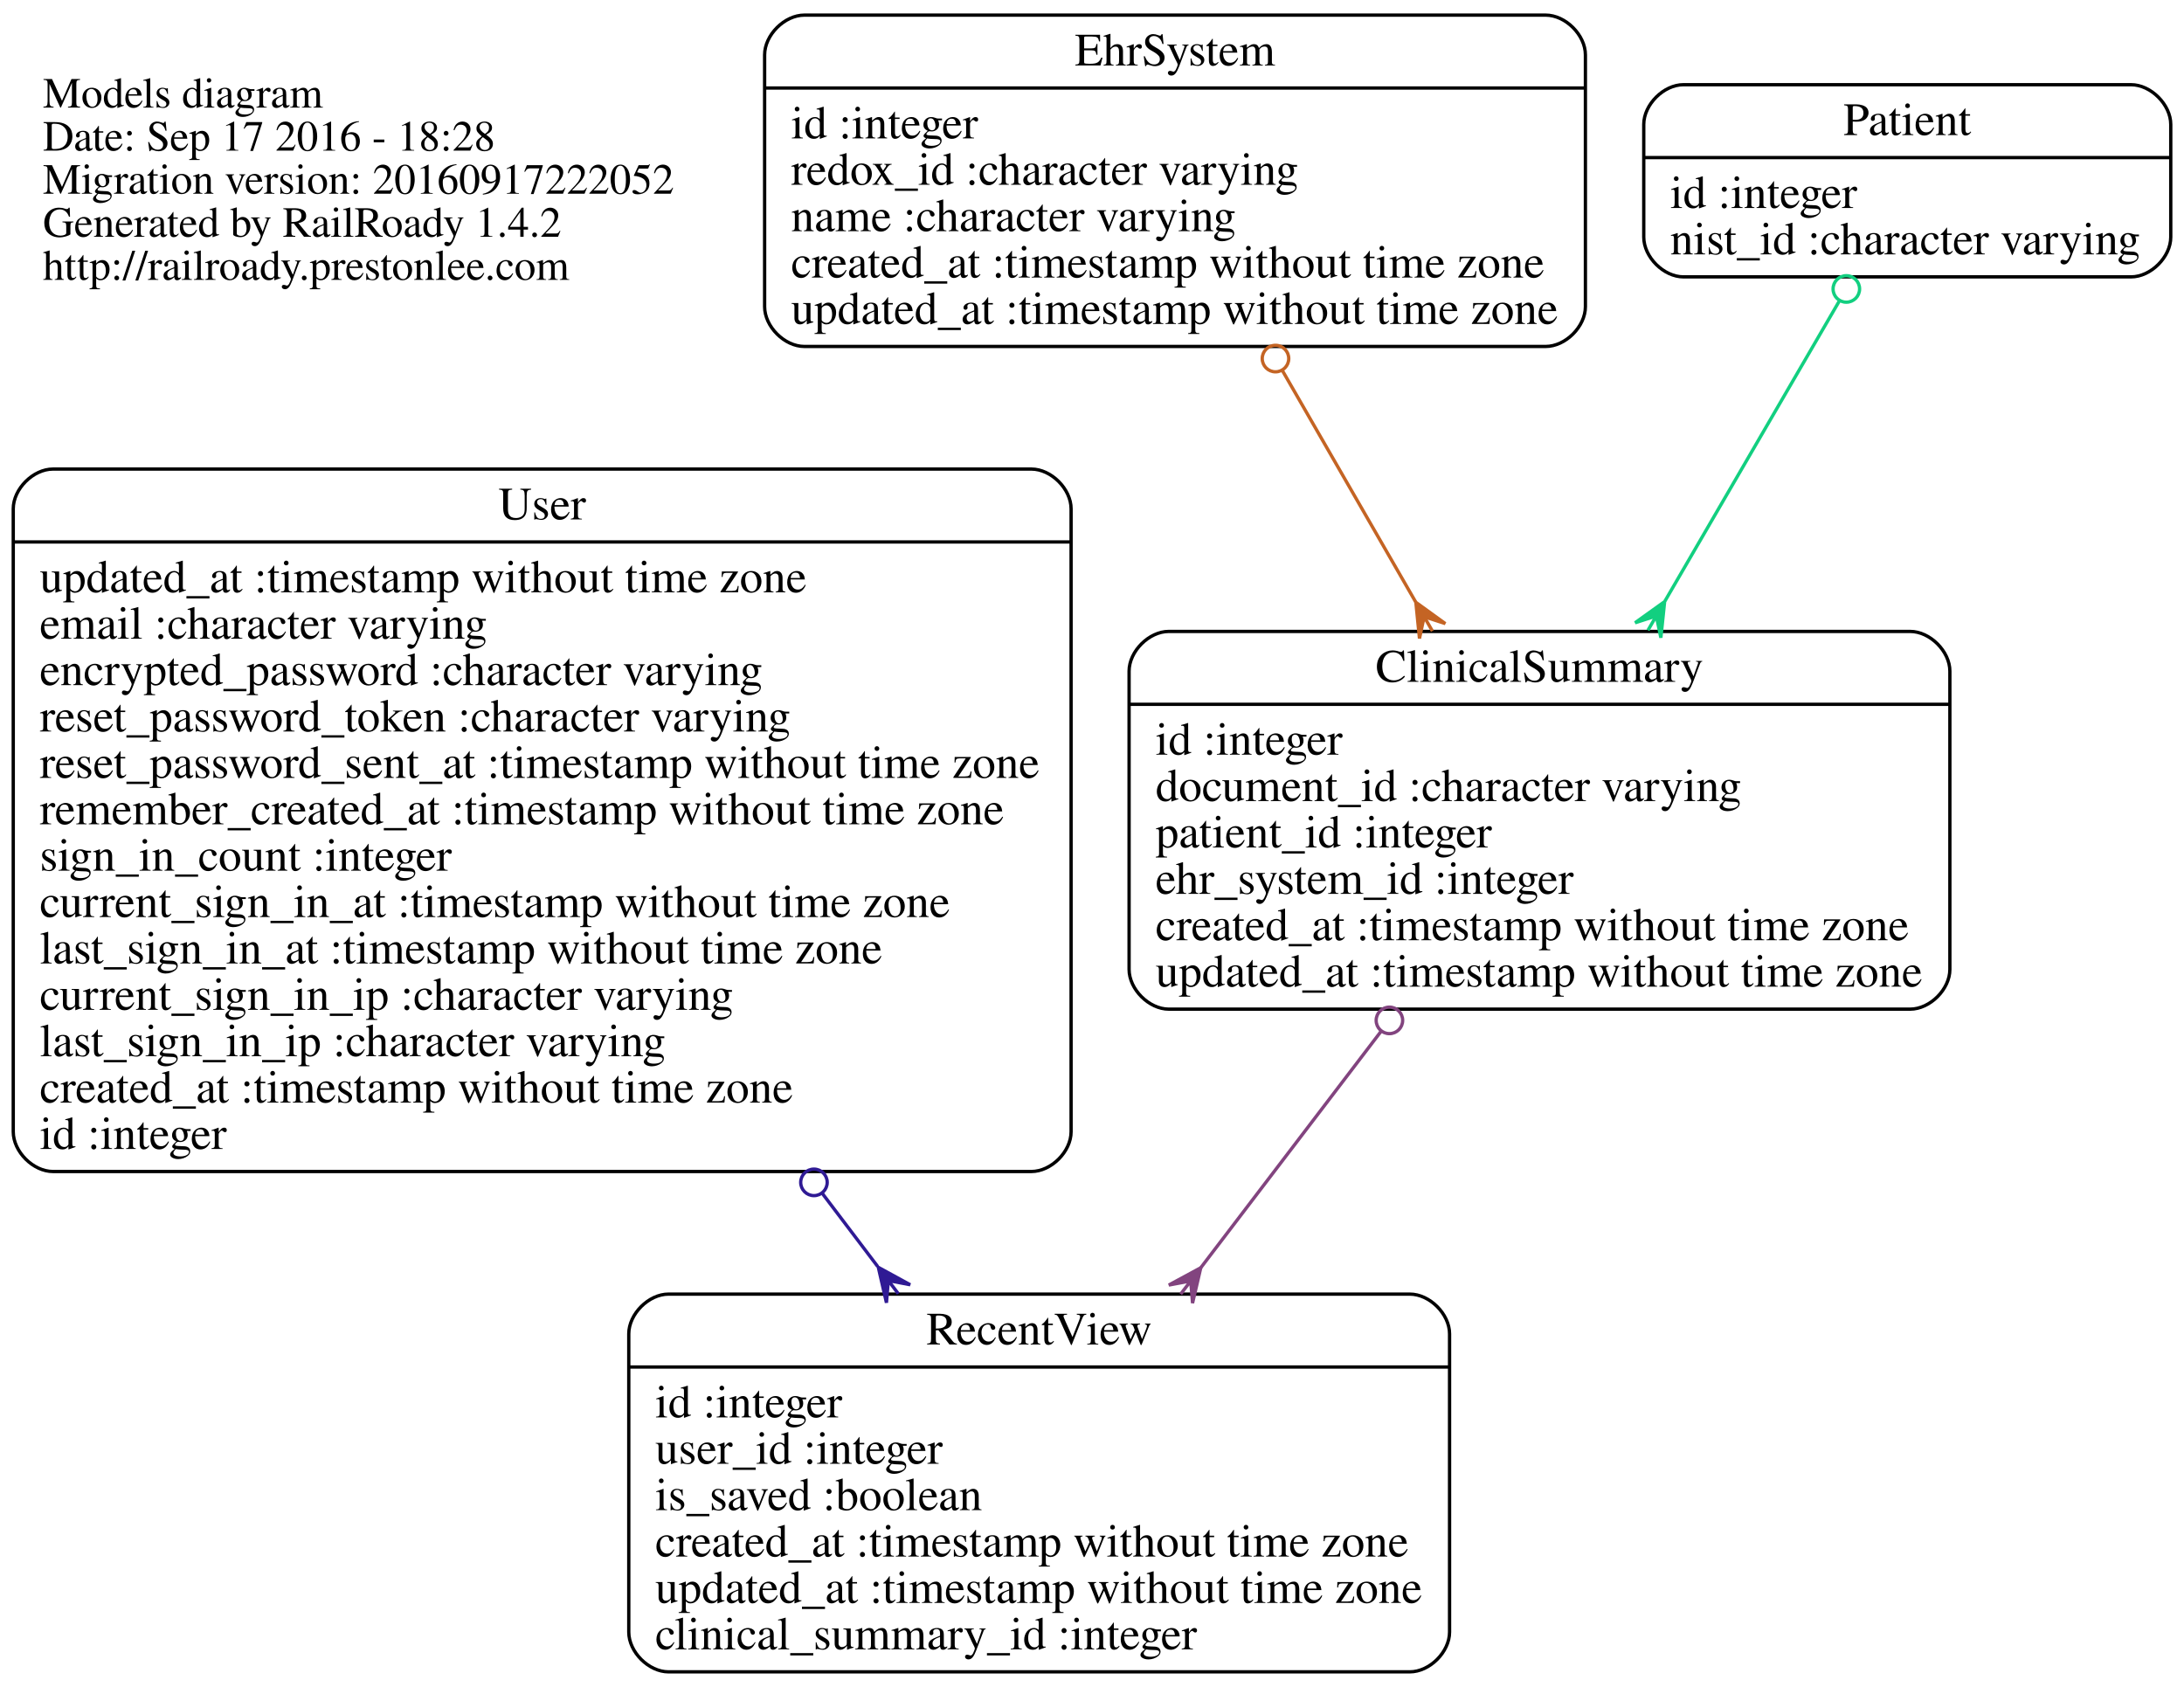
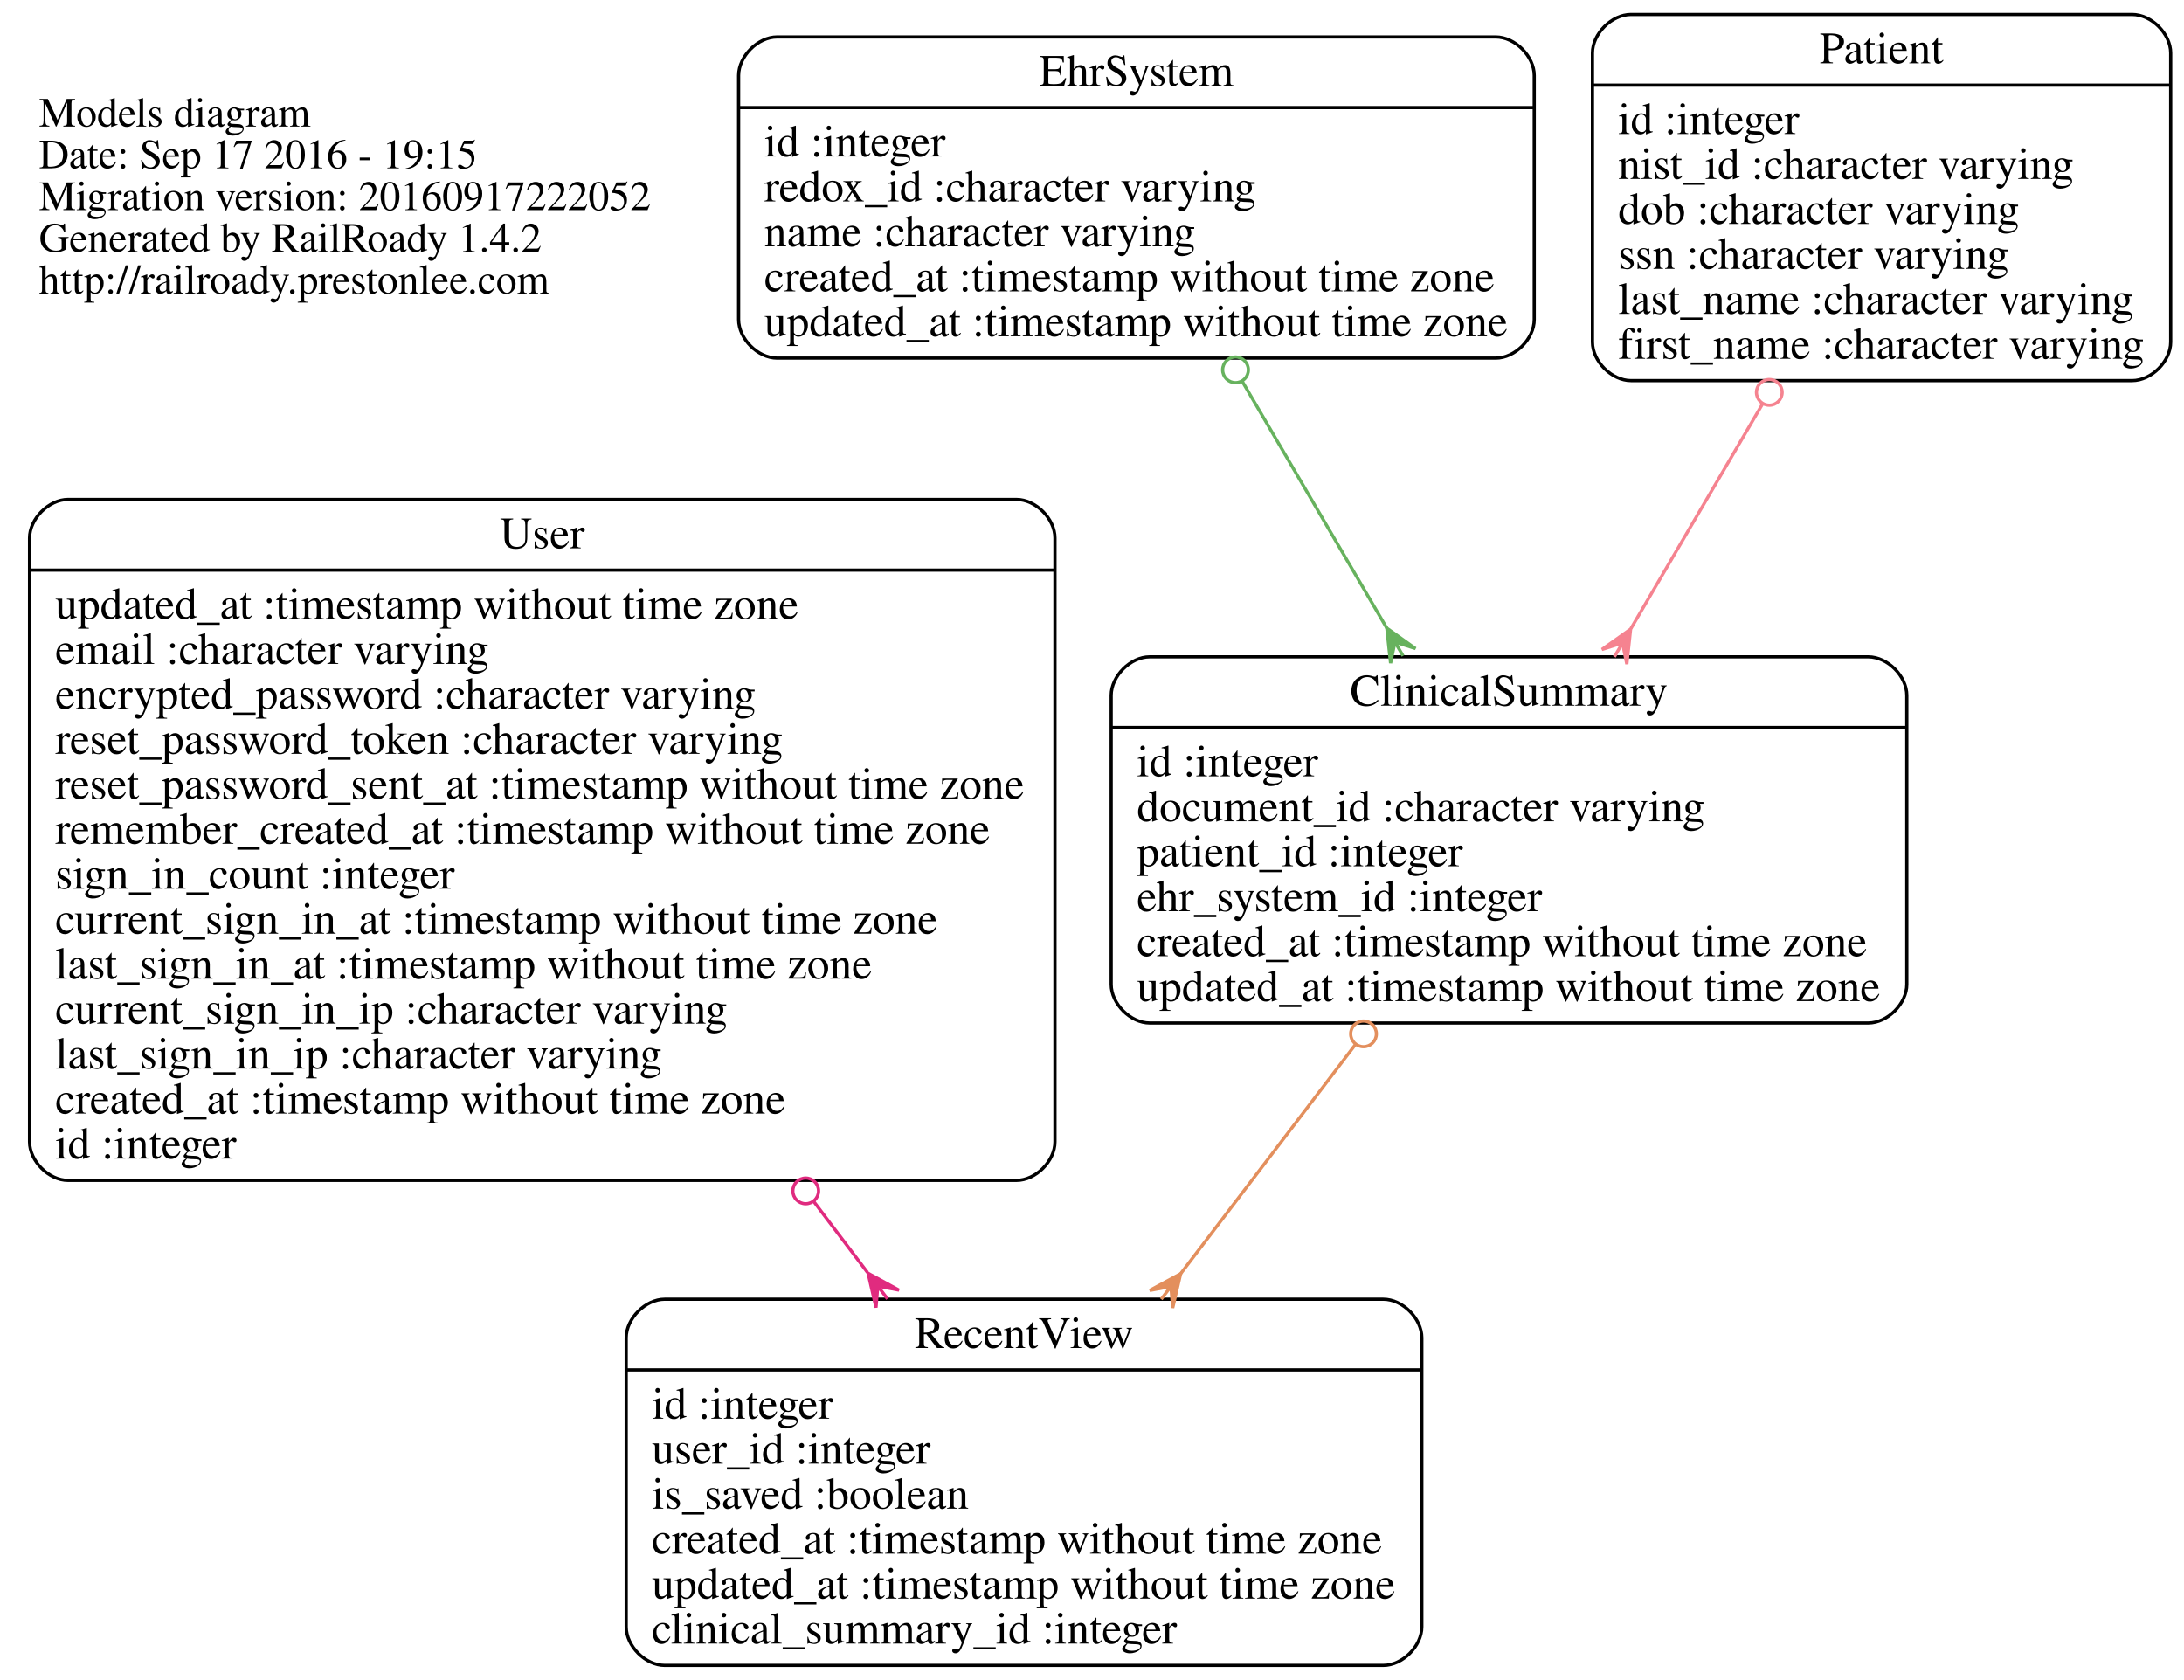
- <svg xmlns="http://www.w3.org/2000/svg" width="659pt" height="509pt" viewBox="0.00 0.00 659.16 509.00">
-   <g id="graph0" class="graph" transform="scale(1 1) rotate(0) translate(4 505)">
-     <polygon fill="none" stroke="none" points="-4,4 -4,-505 655.163,-505 655.163,4 -4,4" />
+ <svg xmlns="http://www.w3.org/2000/svg" width="680pt" height="523pt" viewBox="0.00 0.00 679.71 523.00">
+   <g id="graph0" class="graph" transform="scale(1 1) rotate(0) translate(4 519)">
+     <polygon fill="none" stroke="none" points="-4,4 -4,-519 675.709,-519 675.709,4 -4,4" />
    <g id="node1" class="node">
-       <text text-anchor="start" x="8.947" y="-472.6" font-family="Times,serif" font-size="13.00">Models diagram</text>
-       <text text-anchor="start" x="8.947" y="-459.6" font-family="Times,serif" font-size="13.00">Date: Sep 17 2016 - 18:28</text>
-       <text text-anchor="start" x="8.947" y="-446.6" font-family="Times,serif" font-size="13.00">Migration version: 20160917222052</text>
-       <text text-anchor="start" x="8.947" y="-433.6" font-family="Times,serif" font-size="13.00">Generated by RailRoady 1.4.2</text>
-       <text text-anchor="start" x="8.947" y="-420.6" font-family="Times,serif" font-size="13.00">http://railroady.prestonlee.com</text>
+       <text text-anchor="start" x="8" y="-479.6" font-family="Times,serif" font-size="13.00">Models diagram</text>
+       <text text-anchor="start" x="8" y="-466.6" font-family="Times,serif" font-size="13.00">Date: Sep 17 2016 - 19:15</text>
+       <text text-anchor="start" x="8" y="-453.6" font-family="Times,serif" font-size="13.00">Migration version: 20160917222052</text>
+       <text text-anchor="start" x="8" y="-440.6" font-family="Times,serif" font-size="13.00">Generated by RailRoady 1.4.2</text>
+       <text text-anchor="start" x="8" y="-427.6" font-family="Times,serif" font-size="13.00">http://railroady.prestonlee.com</text>
    </g>
    <g id="node2" class="node">
-       <path fill="none" stroke="black" d="M348.772,-200.5C348.772,-200.5 572.497,-200.5 572.497,-200.5 578.497,-200.5 584.497,-206.5 584.497,-212.5 584.497,-212.5 584.497,-302.5 584.497,-302.5 584.497,-308.5 578.497,-314.5 572.497,-314.5 572.497,-314.5 348.772,-314.5 348.772,-314.5 342.772,-314.5 336.772,-308.5 336.772,-302.5 336.772,-302.5 336.772,-212.5 336.772,-212.5 336.772,-206.5 342.772,-200.5 348.772,-200.5" />
-       <text text-anchor="middle" x="460.635" y="-299.3" font-family="Times,serif" font-size="14.00">ClinicalSummary</text>
-       <polyline fill="none" stroke="black" points="336.772,-292.5 584.497,-292.5 " />
-       <text text-anchor="start" x="344.772" y="-277.3" font-family="Times,serif" font-size="14.00">id :integer</text>
-       <text text-anchor="start" x="344.772" y="-263.3" font-family="Times,serif" font-size="14.00">document_id :character varying</text>
-       <text text-anchor="start" x="344.772" y="-249.3" font-family="Times,serif" font-size="14.00">patient_id :integer</text>
-       <text text-anchor="start" x="344.772" y="-235.3" font-family="Times,serif" font-size="14.00">ehr_system_id :integer</text>
-       <text text-anchor="start" x="344.772" y="-221.3" font-family="Times,serif" font-size="14.00">created_at :timestamp without time zone</text>
-       <text text-anchor="start" x="344.772" y="-207.3" font-family="Times,serif" font-size="14.00">updated_at :timestamp without time zone</text>
+       <path fill="none" stroke="black" d="M353.825,-200.5C353.825,-200.5 577.55,-200.5 577.55,-200.5 583.55,-200.5 589.55,-206.5 589.55,-212.5 589.55,-212.5 589.55,-302.5 589.55,-302.5 589.55,-308.5 583.55,-314.5 577.55,-314.5 577.55,-314.5 353.825,-314.5 353.825,-314.5 347.825,-314.5 341.825,-308.5 341.825,-302.5 341.825,-302.5 341.825,-212.5 341.825,-212.5 341.825,-206.5 347.825,-200.5 353.825,-200.5" />
+       <text text-anchor="middle" x="465.688" y="-299.3" font-family="Times,serif" font-size="14.00">ClinicalSummary</text>
+       <polyline fill="none" stroke="black" points="341.825,-292.5 589.55,-292.5 " />
+       <text text-anchor="start" x="349.825" y="-277.3" font-family="Times,serif" font-size="14.00">id :integer</text>
+       <text text-anchor="start" x="349.825" y="-263.3" font-family="Times,serif" font-size="14.00">document_id :character varying</text>
+       <text text-anchor="start" x="349.825" y="-249.3" font-family="Times,serif" font-size="14.00">patient_id :integer</text>
+       <text text-anchor="start" x="349.825" y="-235.3" font-family="Times,serif" font-size="14.00">ehr_system_id :integer</text>
+       <text text-anchor="start" x="349.825" y="-221.3" font-family="Times,serif" font-size="14.00">created_at :timestamp without time zone</text>
+       <text text-anchor="start" x="349.825" y="-207.3" font-family="Times,serif" font-size="14.00">updated_at :timestamp without time zone</text>
    </g>
    <g id="node5" class="node">
-       <path fill="none" stroke="black" d="M197.772,-0.5C197.772,-0.5 421.497,-0.5 421.497,-0.5 427.497,-0.5 433.497,-6.5 433.497,-12.5 433.497,-12.5 433.497,-102.5 433.497,-102.5 433.497,-108.5 427.497,-114.5 421.497,-114.5 421.497,-114.5 197.772,-114.5 197.772,-114.5 191.772,-114.5 185.772,-108.5 185.772,-102.5 185.772,-102.5 185.772,-12.5 185.772,-12.5 185.772,-6.5 191.772,-0.5 197.772,-0.5" />
-       <text text-anchor="middle" x="309.635" y="-99.3" font-family="Times,serif" font-size="14.00">RecentView</text>
-       <polyline fill="none" stroke="black" points="185.772,-92.5 433.497,-92.5 " />
-       <text text-anchor="start" x="193.772" y="-77.3" font-family="Times,serif" font-size="14.00">id :integer</text>
-       <text text-anchor="start" x="193.772" y="-63.3" font-family="Times,serif" font-size="14.00">user_id :integer</text>
-       <text text-anchor="start" x="193.772" y="-49.3" font-family="Times,serif" font-size="14.00">is_saved :boolean</text>
-       <text text-anchor="start" x="193.772" y="-35.3" font-family="Times,serif" font-size="14.00">created_at :timestamp without time zone</text>
-       <text text-anchor="start" x="193.772" y="-21.3" font-family="Times,serif" font-size="14.00">updated_at :timestamp without time zone</text>
-       <text text-anchor="start" x="193.772" y="-7.3" font-family="Times,serif" font-size="14.00">clinical_summary_id :integer</text>
+       <path fill="none" stroke="black" d="M202.825,-0.5C202.825,-0.5 426.55,-0.5 426.55,-0.5 432.55,-0.5 438.55,-6.5 438.55,-12.5 438.55,-12.5 438.55,-102.5 438.55,-102.5 438.55,-108.5 432.55,-114.5 426.55,-114.5 426.55,-114.5 202.825,-114.5 202.825,-114.5 196.825,-114.5 190.825,-108.5 190.825,-102.5 190.825,-102.5 190.825,-12.5 190.825,-12.5 190.825,-6.5 196.825,-0.5 202.825,-0.5" />
+       <text text-anchor="middle" x="314.688" y="-99.3" font-family="Times,serif" font-size="14.00">RecentView</text>
+       <polyline fill="none" stroke="black" points="190.825,-92.5 438.55,-92.5 " />
+       <text text-anchor="start" x="198.825" y="-77.3" font-family="Times,serif" font-size="14.00">id :integer</text>
+       <text text-anchor="start" x="198.825" y="-63.3" font-family="Times,serif" font-size="14.00">user_id :integer</text>
+       <text text-anchor="start" x="198.825" y="-49.3" font-family="Times,serif" font-size="14.00">is_saved :boolean</text>
+       <text text-anchor="start" x="198.825" y="-35.3" font-family="Times,serif" font-size="14.00">created_at :timestamp without time zone</text>
+       <text text-anchor="start" x="198.825" y="-21.3" font-family="Times,serif" font-size="14.00">updated_at :timestamp without time zone</text>
+       <text text-anchor="start" x="198.825" y="-7.3" font-family="Times,serif" font-size="14.00">clinical_summary_id :integer</text>
    </g>
    <g id="edge1" class="edge">
-       <path fill="none" stroke="#82447f" d="M412.897,-193.903C395.528,-171.129 375.882,-145.368 358.424,-122.475" />
-       <ellipse fill="none" stroke="#82447f" cx="415.342" cy="-197.11" rx="4" ry="4" />
-       <polygon fill="#82447f" stroke="#82447f" points="358.411,-122.458 355.925,-111.778 355.379,-118.483 352.347,-114.507 352.347,-114.507 352.347,-114.507 355.379,-118.483 348.769,-117.236 358.411,-122.458 358.411,-122.458" />
+       <path fill="none" stroke="#e38f5d" d="M417.95,-193.903C400.581,-171.129 380.935,-145.368 363.477,-122.475" />
+       <ellipse fill="none" stroke="#e38f5d" cx="420.395" cy="-197.11" rx="4" ry="4" />
+       <polygon fill="#e38f5d" stroke="#e38f5d" points="363.464,-122.458 360.978,-111.778 360.432,-118.483 357.4,-114.507 357.4,-114.507 357.4,-114.507 360.432,-118.483 353.822,-117.236 363.464,-122.458 363.464,-122.458" />
    </g>
    <g id="node3" class="node">
-       <path fill="none" stroke="black" d="M238.772,-400.5C238.772,-400.5 462.497,-400.5 462.497,-400.5 468.497,-400.5 474.497,-406.5 474.497,-412.5 474.497,-412.5 474.497,-488.5 474.497,-488.5 474.497,-494.5 468.497,-500.5 462.497,-500.5 462.497,-500.5 238.772,-500.5 238.772,-500.5 232.772,-500.5 226.772,-494.5 226.772,-488.5 226.772,-488.5 226.772,-412.5 226.772,-412.5 226.772,-406.5 232.772,-400.5 238.772,-400.5" />
-       <text text-anchor="middle" x="350.635" y="-485.3" font-family="Times,serif" font-size="14.00">EhrSystem</text>
-       <polyline fill="none" stroke="black" points="226.772,-478.5 474.497,-478.5 " />
-       <text text-anchor="start" x="234.772" y="-463.3" font-family="Times,serif" font-size="14.00">id :integer</text>
-       <text text-anchor="start" x="234.772" y="-449.3" font-family="Times,serif" font-size="14.00">redox_id :character varying</text>
-       <text text-anchor="start" x="234.772" y="-435.3" font-family="Times,serif" font-size="14.00">name :character varying</text>
-       <text text-anchor="start" x="234.772" y="-421.3" font-family="Times,serif" font-size="14.00">created_at :timestamp without time zone</text>
-       <text text-anchor="start" x="234.772" y="-407.3" font-family="Times,serif" font-size="14.00">updated_at :timestamp without time zone</text>
+       <path fill="none" stroke="black" d="M237.825,-407.5C237.825,-407.5 461.55,-407.5 461.55,-407.5 467.55,-407.5 473.55,-413.5 473.55,-419.5 473.55,-419.5 473.55,-495.5 473.55,-495.5 473.55,-501.5 467.55,-507.5 461.55,-507.5 461.55,-507.5 237.825,-507.5 237.825,-507.5 231.825,-507.5 225.825,-501.5 225.825,-495.5 225.825,-495.5 225.825,-419.5 225.825,-419.5 225.825,-413.5 231.825,-407.5 237.825,-407.5" />
+       <text text-anchor="middle" x="349.688" y="-492.3" font-family="Times,serif" font-size="14.00">EhrSystem</text>
+       <polyline fill="none" stroke="black" points="225.825,-485.5 473.55,-485.5 " />
+       <text text-anchor="start" x="233.825" y="-470.3" font-family="Times,serif" font-size="14.00">id :integer</text>
+       <text text-anchor="start" x="233.825" y="-456.3" font-family="Times,serif" font-size="14.00">redox_id :character varying</text>
+       <text text-anchor="start" x="233.825" y="-442.3" font-family="Times,serif" font-size="14.00">name :character varying</text>
+       <text text-anchor="start" x="233.825" y="-428.3" font-family="Times,serif" font-size="14.00">created_at :timestamp without time zone</text>
+       <text text-anchor="start" x="233.825" y="-414.3" font-family="Times,serif" font-size="14.00">updated_at :timestamp without time zone</text>
    </g>
    <g id="edge2" class="edge">
-       <path fill="none" stroke="#c46424" d="M383.11,-393.112C395.7,-371.251 410.193,-346.085 423.217,-323.471" />
-       <ellipse fill="none" stroke="#c46424" cx="380.959" cy="-396.846" rx="4" ry="4" />
-       <polygon fill="#c46424" stroke="#c46424" points="423.327,-323.28 432.217,-316.86 425.822,-318.947 428.318,-314.614 428.318,-314.614 428.318,-314.614 425.822,-318.947 424.418,-312.368 423.327,-323.28 423.327,-323.28" />
+       <path fill="none" stroke="#67b25e" d="M382.638,-400.258C396.663,-376.318 413.108,-348.248 427.647,-323.431" />
+       <ellipse fill="none" stroke="#67b25e" cx="380.533" cy="-403.85" rx="4" ry="4" />
+       <polygon fill="#67b25e" stroke="#67b25e" points="427.648,-323.429 436.586,-317.075 430.176,-319.115 432.704,-314.801 432.704,-314.801 432.704,-314.801 430.176,-319.115 428.821,-312.526 427.648,-323.429 427.648,-323.429" />
    </g>
    <g id="node4" class="node">
-       <path fill="none" stroke="black" d="M504.107,-421.5C504.107,-421.5 639.163,-421.5 639.163,-421.5 645.163,-421.5 651.163,-427.5 651.163,-433.5 651.163,-433.5 651.163,-467.5 651.163,-467.5 651.163,-473.5 645.163,-479.5 639.163,-479.5 639.163,-479.5 504.107,-479.5 504.107,-479.5 498.107,-479.5 492.107,-473.5 492.107,-467.5 492.107,-467.5 492.107,-433.5 492.107,-433.5 492.107,-427.5 498.107,-421.5 504.107,-421.5" />
-       <text text-anchor="middle" x="571.635" y="-464.3" font-family="Times,serif" font-size="14.00">Patient</text>
-       <polyline fill="none" stroke="black" points="492.107,-457.5 651.163,-457.5 " />
-       <text text-anchor="start" x="500.107" y="-442.3" font-family="Times,serif" font-size="14.00">id :integer</text>
-       <text text-anchor="start" x="500.107" y="-428.3" font-family="Times,serif" font-size="14.00">nist_id :character varying</text>
+       <path fill="none" stroke="black" d="M503.667,-400.5C503.667,-400.5 659.709,-400.5 659.709,-400.5 665.709,-400.5 671.709,-406.5 671.709,-412.5 671.709,-412.5 671.709,-502.5 671.709,-502.5 671.709,-508.5 665.709,-514.5 659.709,-514.5 659.709,-514.5 503.667,-514.5 503.667,-514.5 497.667,-514.5 491.667,-508.5 491.667,-502.5 491.667,-502.5 491.667,-412.5 491.667,-412.5 491.667,-406.5 497.667,-400.5 503.667,-400.5" />
+       <text text-anchor="middle" x="581.688" y="-499.3" font-family="Times,serif" font-size="14.00">Patient</text>
+       <polyline fill="none" stroke="black" points="491.667,-492.5 671.709,-492.5 " />
+       <text text-anchor="start" x="499.667" y="-477.3" font-family="Times,serif" font-size="14.00">id :integer</text>
+       <text text-anchor="start" x="499.667" y="-463.3" font-family="Times,serif" font-size="14.00">nist_id :character varying</text>
+       <text text-anchor="start" x="499.667" y="-449.3" font-family="Times,serif" font-size="14.00">dob :character varying</text>
+       <text text-anchor="start" x="499.667" y="-435.3" font-family="Times,serif" font-size="14.00">ssn :character varying</text>
+       <text text-anchor="start" x="499.667" y="-421.3" font-family="Times,serif" font-size="14.00">last_name :character varying</text>
+       <text text-anchor="start" x="499.667" y="-407.3" font-family="Times,serif" font-size="14.00">first_name :character varying</text>
    </g>
    <g id="edge3" class="edge">
-       <path fill="none" stroke="#12cf80" d="M551.089,-414.146C536.37,-388.82 516.121,-353.976 498.512,-323.676" />
-       <ellipse fill="none" stroke="#12cf80" cx="553.246" cy="-417.859" rx="4" ry="4" />
-       <polygon fill="#12cf80" stroke="#12cf80" points="498.407,-323.496 497.273,-312.589 495.895,-319.173 493.383,-314.85 493.383,-314.85 493.383,-314.85 495.895,-319.173 489.492,-317.111 498.407,-323.496 498.407,-323.496" />
+       <path fill="none" stroke="#f58390" d="M544.635,-393.255C531.547,-370.914 516.814,-345.767 503.651,-323.3" />
+       <ellipse fill="none" stroke="#f58390" cx="546.735" cy="-396.839" rx="4" ry="4" />
+       <polygon fill="#f58390" stroke="#f58390" points="503.555,-323.135 502.383,-312.232 501.027,-318.821 498.5,-314.507 498.5,-314.507 498.5,-314.507 501.027,-318.821 494.617,-316.782 503.555,-323.135 503.555,-323.135" />
    </g>
    <g id="node6" class="node">
-       <path fill="none" stroke="black" d="M12,-151.5C12,-151.5 307.27,-151.5 307.27,-151.5 313.27,-151.5 319.27,-157.5 319.27,-163.5 319.27,-163.5 319.27,-351.5 319.27,-351.5 319.27,-357.5 313.27,-363.5 307.27,-363.5 307.27,-363.5 12,-363.5 12,-363.5 6,-363.5 0,-357.5 0,-351.5 0,-351.5 0,-163.5 0,-163.5 0,-157.5 6,-151.5 12,-151.5" />
-       <text text-anchor="middle" x="159.635" y="-348.3" font-family="Times,serif" font-size="14.00">User</text>
-       <polyline fill="none" stroke="black" points="0,-341.5 319.27,-341.5 " />
-       <text text-anchor="start" x="8" y="-326.3" font-family="Times,serif" font-size="14.00">updated_at :timestamp without time zone</text>
-       <text text-anchor="start" x="8" y="-312.3" font-family="Times,serif" font-size="14.00">email :character varying</text>
-       <text text-anchor="start" x="8" y="-298.3" font-family="Times,serif" font-size="14.00">encrypted_password :character varying</text>
-       <text text-anchor="start" x="8" y="-284.3" font-family="Times,serif" font-size="14.00">reset_password_token :character varying</text>
-       <text text-anchor="start" x="8" y="-270.3" font-family="Times,serif" font-size="14.00">reset_password_sent_at :timestamp without time zone</text>
-       <text text-anchor="start" x="8" y="-256.3" font-family="Times,serif" font-size="14.00">remember_created_at :timestamp without time zone</text>
-       <text text-anchor="start" x="8" y="-242.3" font-family="Times,serif" font-size="14.00">sign_in_count :integer</text>
-       <text text-anchor="start" x="8" y="-228.3" font-family="Times,serif" font-size="14.00">current_sign_in_at :timestamp without time zone</text>
-       <text text-anchor="start" x="8" y="-214.3" font-family="Times,serif" font-size="14.00">last_sign_in_at :timestamp without time zone</text>
-       <text text-anchor="start" x="8" y="-200.3" font-family="Times,serif" font-size="14.00">current_sign_in_ip :character varying</text>
-       <text text-anchor="start" x="8" y="-186.3" font-family="Times,serif" font-size="14.00">last_sign_in_ip :character varying</text>
-       <text text-anchor="start" x="8" y="-172.3" font-family="Times,serif" font-size="14.00">created_at :timestamp without time zone</text>
-       <text text-anchor="start" x="8" y="-158.3" font-family="Times,serif" font-size="14.00">id :integer</text>
+       <path fill="none" stroke="black" d="M17.053,-151.5C17.053,-151.5 312.323,-151.5 312.323,-151.5 318.323,-151.5 324.323,-157.5 324.323,-163.5 324.323,-163.5 324.323,-351.5 324.323,-351.5 324.323,-357.5 318.323,-363.5 312.323,-363.5 312.323,-363.5 17.053,-363.5 17.053,-363.5 11.053,-363.5 5.053,-357.5 5.053,-351.5 5.053,-351.5 5.053,-163.5 5.053,-163.5 5.053,-157.5 11.053,-151.5 17.053,-151.5" />
+       <text text-anchor="middle" x="164.688" y="-348.3" font-family="Times,serif" font-size="14.00">User</text>
+       <polyline fill="none" stroke="black" points="5.053,-341.5 324.323,-341.5 " />
+       <text text-anchor="start" x="13.053" y="-326.3" font-family="Times,serif" font-size="14.00">updated_at :timestamp without time zone</text>
+       <text text-anchor="start" x="13.053" y="-312.3" font-family="Times,serif" font-size="14.00">email :character varying</text>
+       <text text-anchor="start" x="13.053" y="-298.3" font-family="Times,serif" font-size="14.00">encrypted_password :character varying</text>
+       <text text-anchor="start" x="13.053" y="-284.3" font-family="Times,serif" font-size="14.00">reset_password_token :character varying</text>
+       <text text-anchor="start" x="13.053" y="-270.3" font-family="Times,serif" font-size="14.00">reset_password_sent_at :timestamp without time zone</text>
+       <text text-anchor="start" x="13.053" y="-256.3" font-family="Times,serif" font-size="14.00">remember_created_at :timestamp without time zone</text>
+       <text text-anchor="start" x="13.053" y="-242.3" font-family="Times,serif" font-size="14.00">sign_in_count :integer</text>
+       <text text-anchor="start" x="13.053" y="-228.3" font-family="Times,serif" font-size="14.00">current_sign_in_at :timestamp without time zone</text>
+       <text text-anchor="start" x="13.053" y="-214.3" font-family="Times,serif" font-size="14.00">last_sign_in_at :timestamp without time zone</text>
+       <text text-anchor="start" x="13.053" y="-200.3" font-family="Times,serif" font-size="14.00">current_sign_in_ip :character varying</text>
+       <text text-anchor="start" x="13.053" y="-186.3" font-family="Times,serif" font-size="14.00">last_sign_in_ip :character varying</text>
+       <text text-anchor="start" x="13.053" y="-172.3" font-family="Times,serif" font-size="14.00">created_at :timestamp without time zone</text>
+       <text text-anchor="start" x="13.053" y="-158.3" font-family="Times,serif" font-size="14.00">id :integer</text>
    </g>
    <g id="edge4" class="edge">
-       <path fill="none" stroke="#2f1a94" d="M244.188,-144.89C249.874,-137.385 255.485,-129.977 260.889,-122.845" />
-       <ellipse fill="none" stroke="#2f1a94" cx="241.662" cy="-148.224" rx="4" ry="4" />
-       <polygon fill="#2f1a94" stroke="#2f1a94" points="261.09,-122.579 270.715,-117.326 264.109,-118.594 267.128,-114.609 267.128,-114.609 267.128,-114.609 264.109,-118.594 263.541,-111.891 261.09,-122.579 261.09,-122.579" />
+       <path fill="none" stroke="#e02b7f" d="M249.241,-144.89C254.927,-137.385 260.538,-129.977 265.942,-122.845" />
+       <ellipse fill="none" stroke="#e02b7f" cx="246.715" cy="-148.224" rx="4" ry="4" />
+       <polygon fill="#e02b7f" stroke="#e02b7f" points="266.143,-122.579 275.768,-117.326 269.162,-118.594 272.181,-114.609 272.181,-114.609 272.181,-114.609 269.162,-118.594 268.594,-111.891 266.143,-122.579 266.143,-122.579" />
    </g>
  </g>
</svg>
